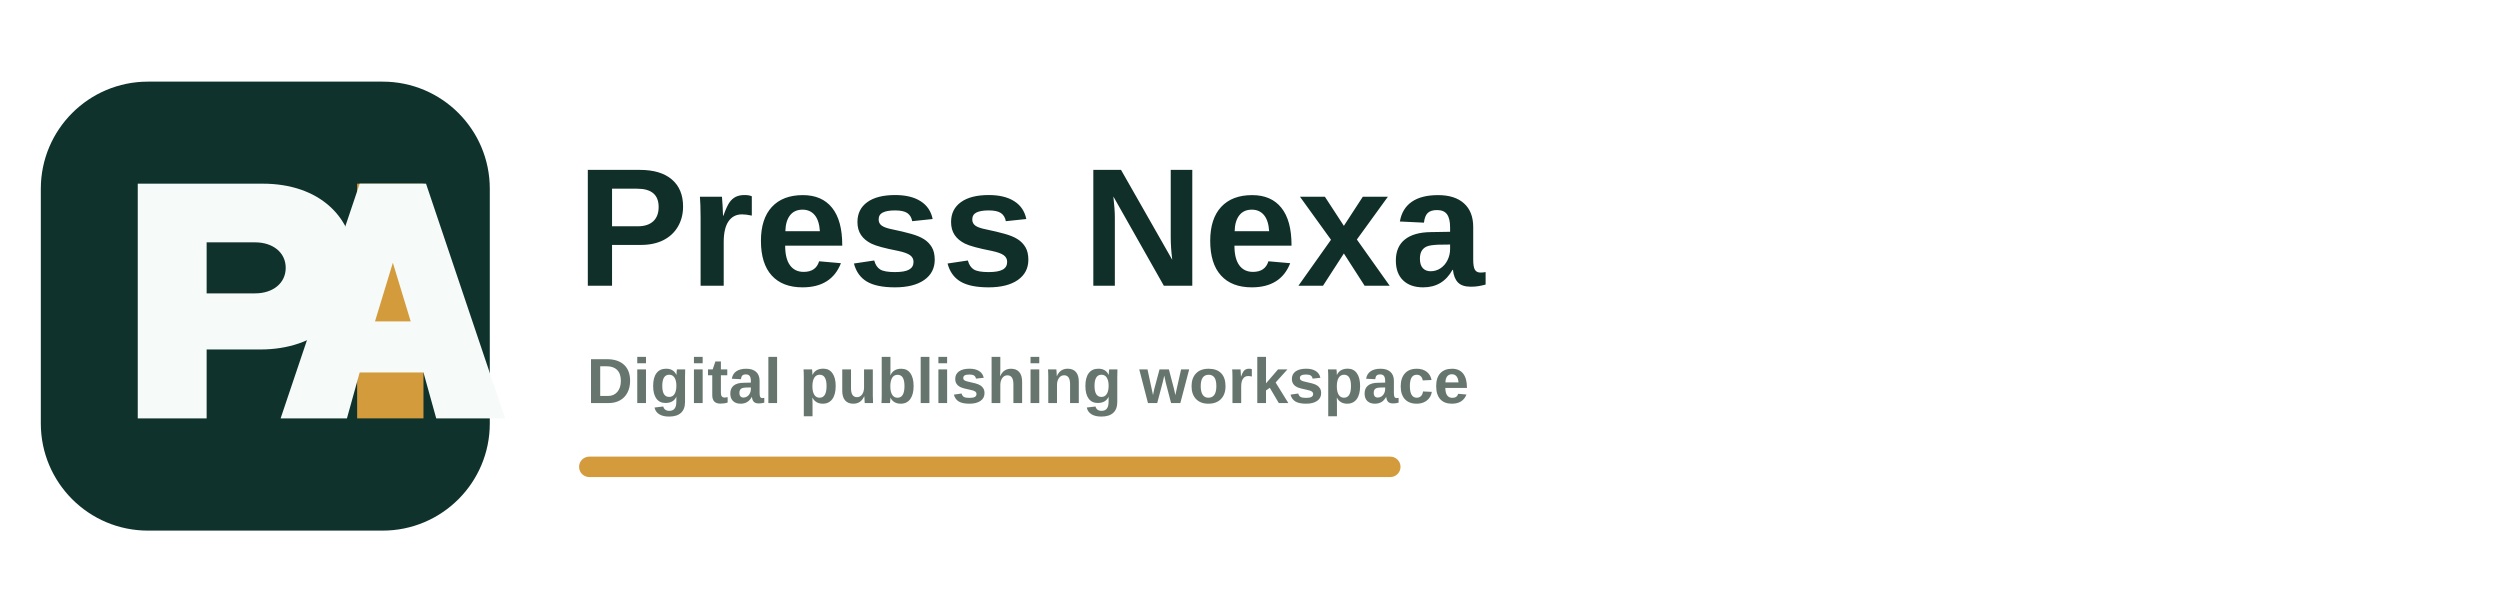
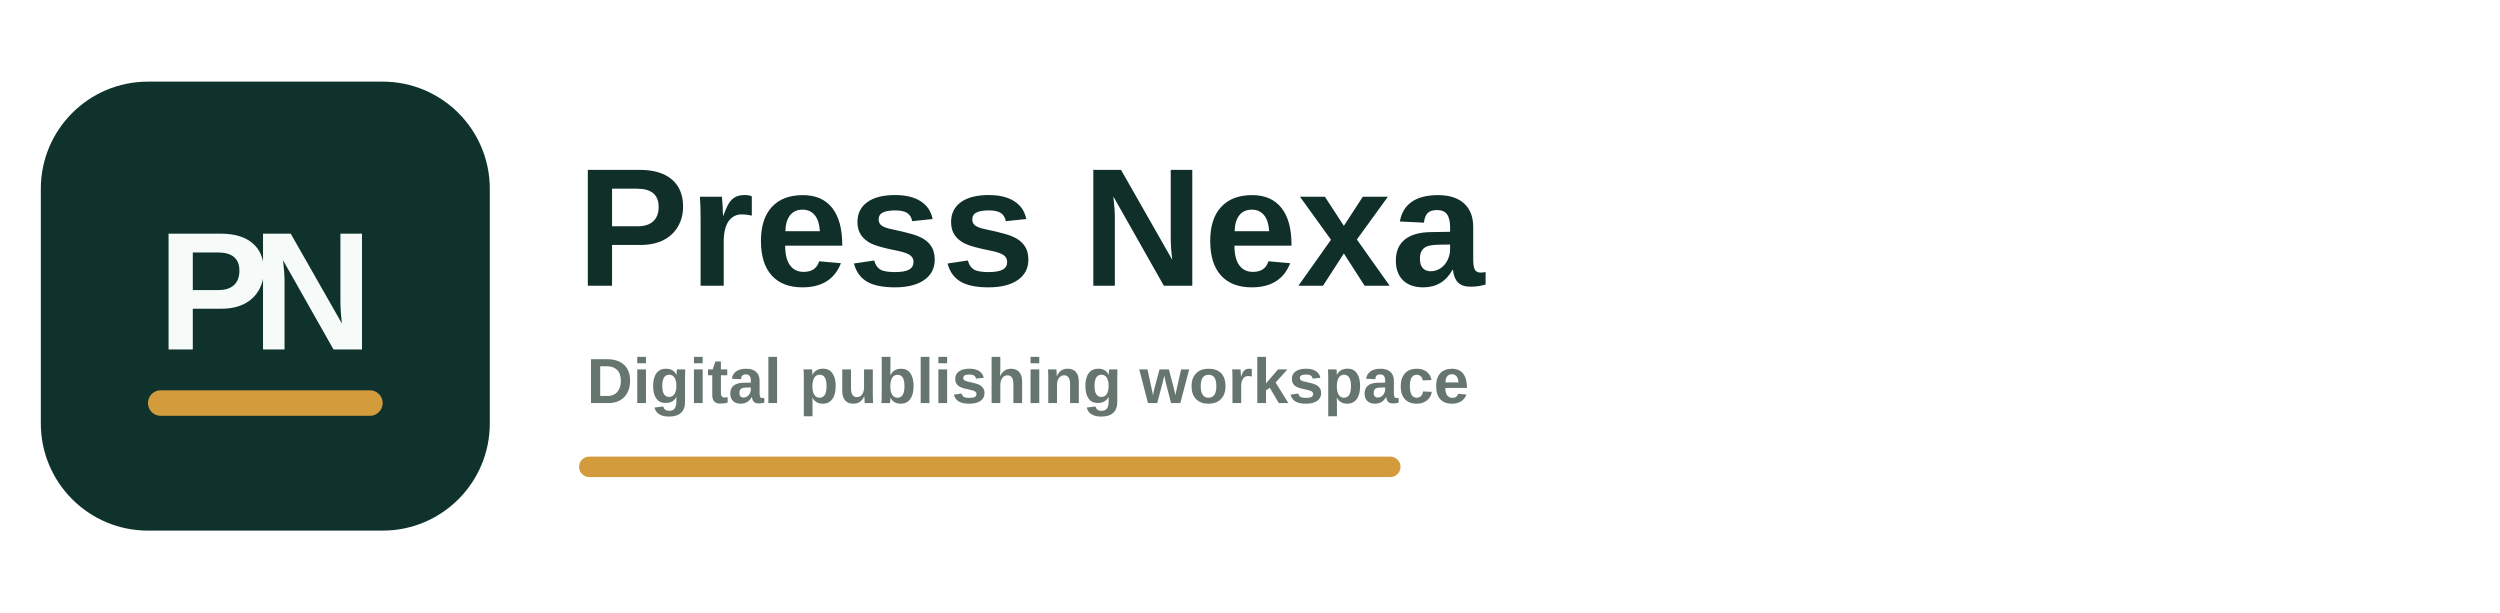
<svg xmlns="http://www.w3.org/2000/svg" viewBox="0 0 980 240" role="img" aria-labelledby="title desc">
  <rect x="16" y="32" width="176" height="176" rx="42" fill="#0f332c" />
-   <path fill="#f6faf8" d="M54 164V72h49c22 0 36 13 36 32 0 20-15 33-37 33H81v27H54Zm27-49h19c7 0 12-4 12-10s-5-10-12-10H81v20Z" />
-   <path fill="#d39b3b" d="M140 164V72h26v92h-26Z" />
-   <path fill="#f6faf8" d="M141 72h26l31 92h-27l-5-18h-25l-5 18h-26l31-92Zm6 54h14l-7-23-7 23Z" />
+   <text x="104" y="137" text-anchor="middle" fill="#f6faf8" font-family="Arial, Helvetica, sans-serif" font-size="66" font-weight="900" letter-spacing="-7">PN</text>
+   <path d="M63 158h82" stroke="#d39b3b" stroke-width="10" stroke-linecap="round" />
  <text x="226" y="112" fill="#102f29" font-family="Arial, Helvetica, sans-serif" font-size="66" font-weight="900" letter-spacing="0">Press Nexa</text>
  <text x="230" y="158" fill="#66766e" font-family="Arial, Helvetica, sans-serif" font-size="25" font-weight="700" letter-spacing="0">Digital publishing workspace</text>
  <path d="M231 183h314" stroke="#d39b3b" stroke-width="8" stroke-linecap="round" />
</svg>
